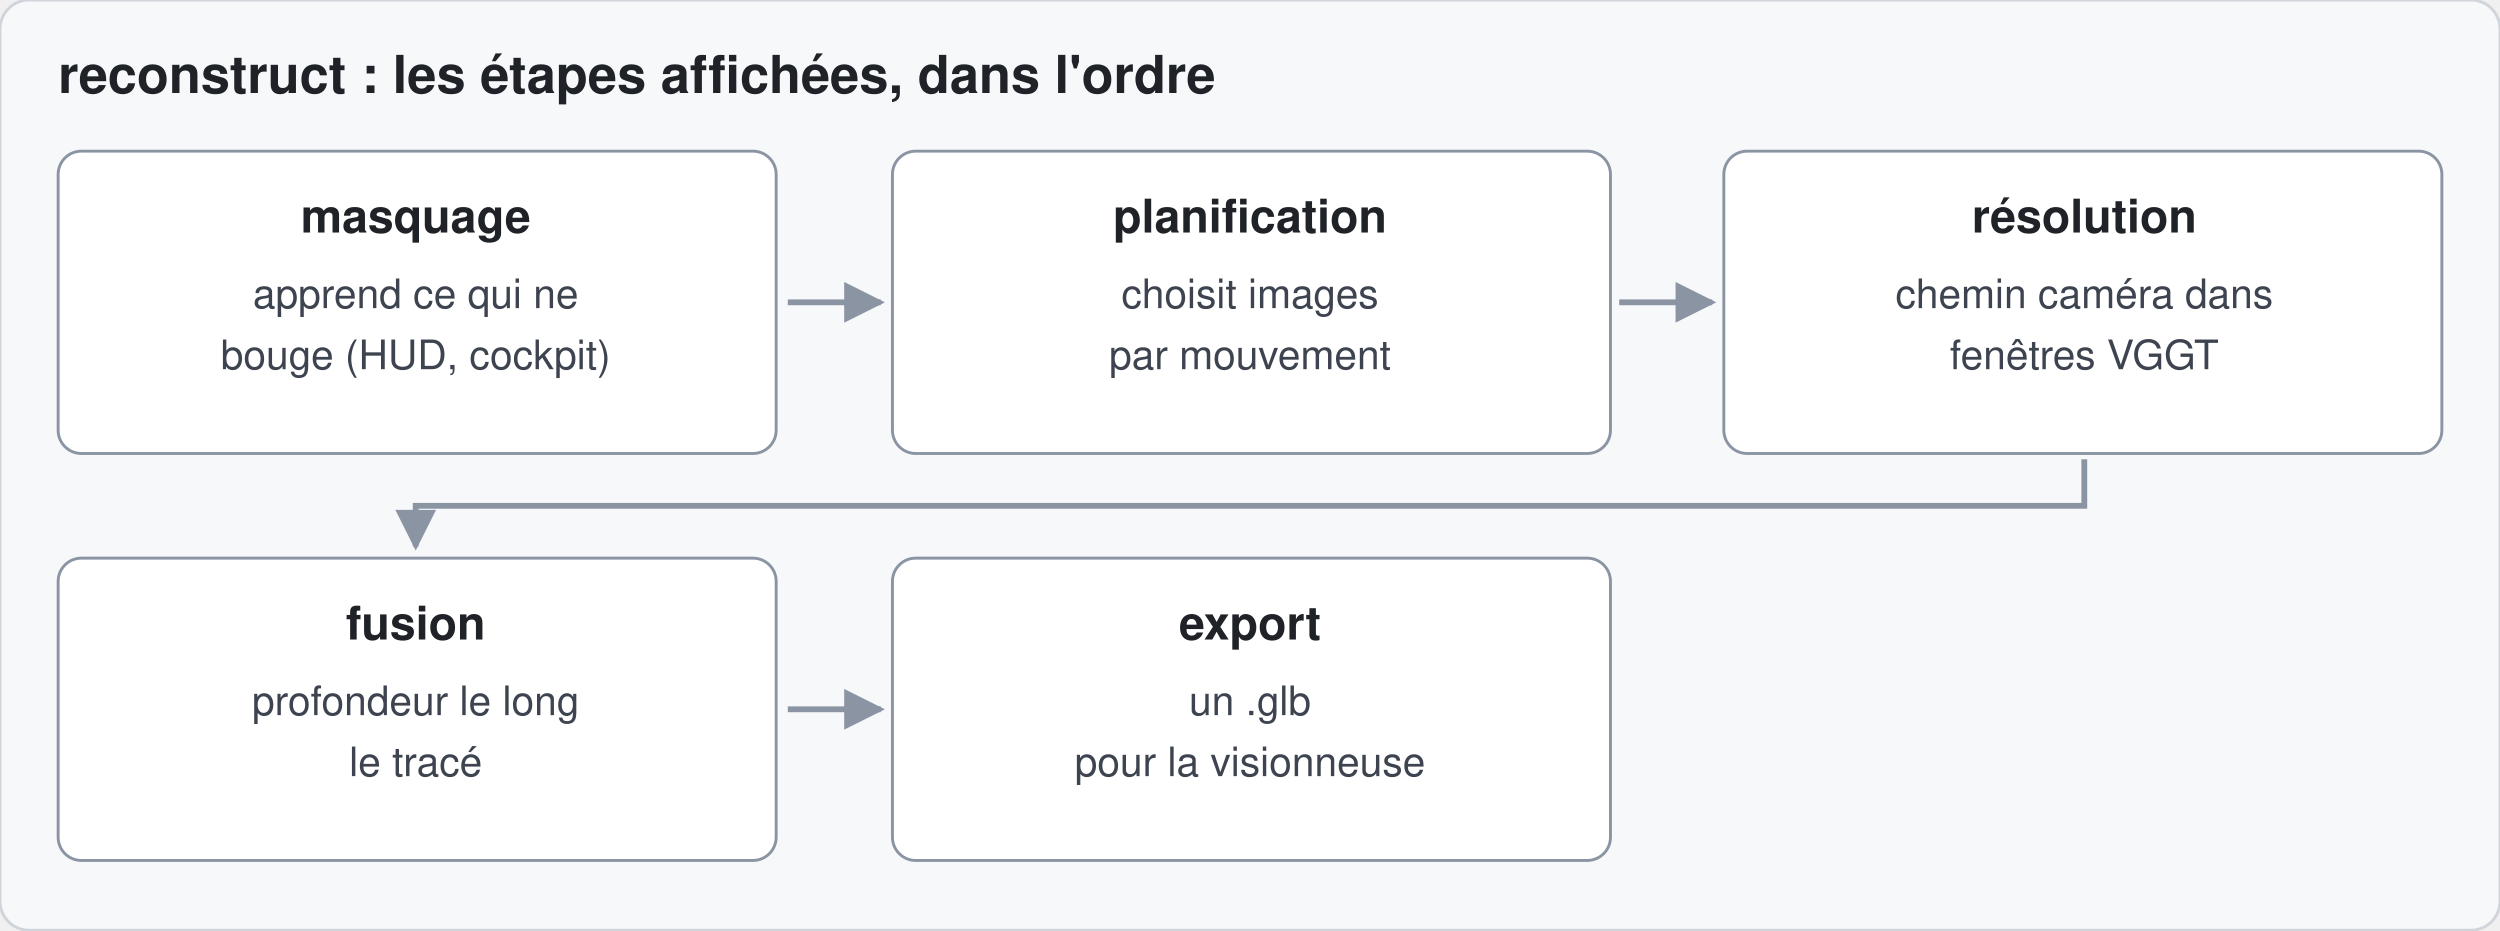
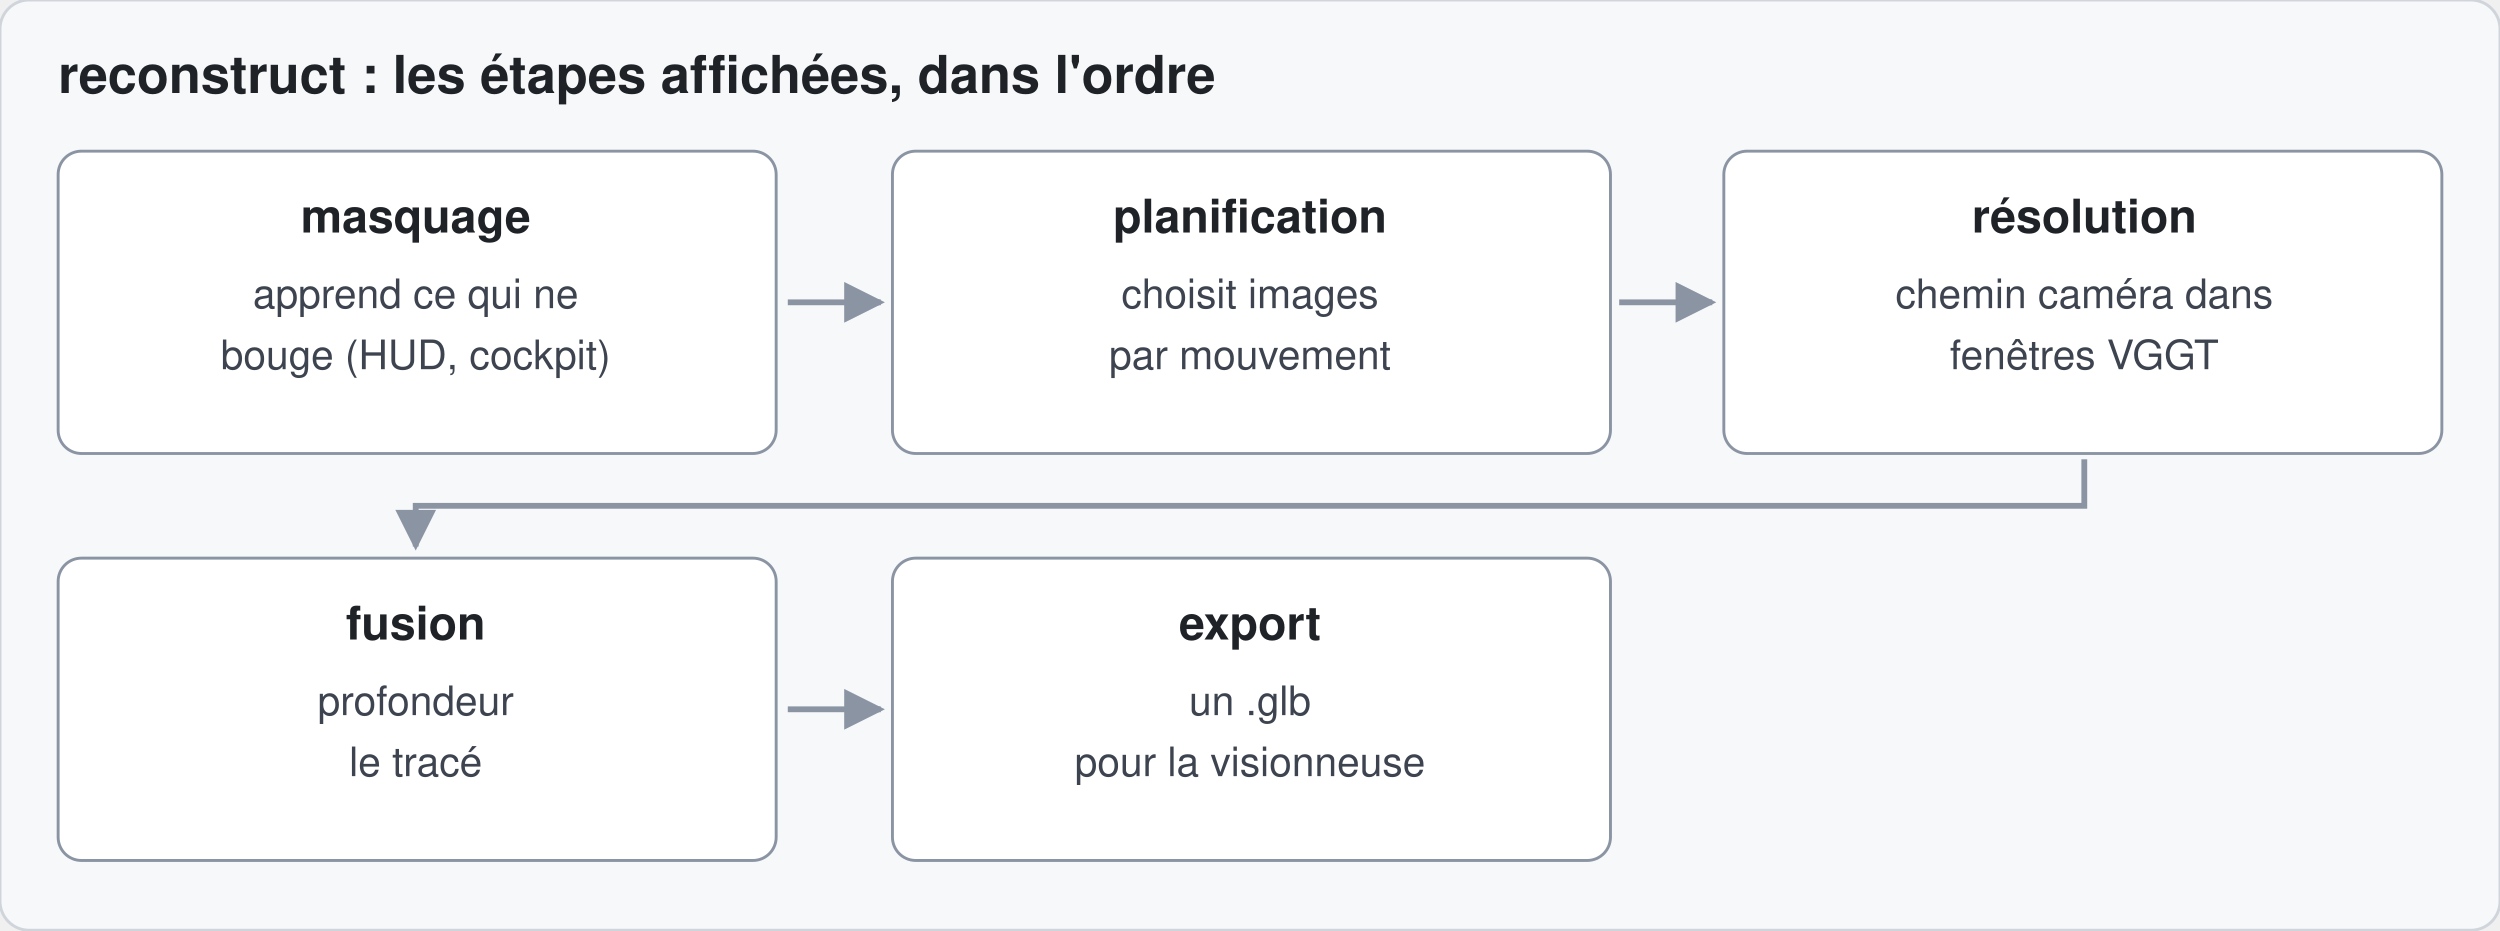
<svg xmlns="http://www.w3.org/2000/svg" width="860" height="320" viewBox="0 0 860 320" role="img" aria-label="reconstruct: the stages it prints, in order">
  <rect width="860" height="320" rx="10" fill="#f7f8fa" stroke="#d0d4db" />
  <defs>
    <marker id="a" viewBox="0 0 10 10" refX="9" refY="5" markerWidth="7" markerHeight="7" orient="auto-start-reverse">
      <path d="M0,0 L10,5 L0,10 z" fill="#8a94a3" />
    </marker>
  </defs>
  <text x="20" y="32" font-family="Segoe UI,Helvetica,Arial,sans-serif" font-size="18" font-weight="600" fill="#1f2328" text-anchor="start">reconstruct : les étapes affichées, dans l'ordre</text>
  <rect x="20" y="52" width="247" height="104" rx="8" fill="#ffffff" stroke="#8a94a3" />
  <text x="143" y="80" font-family="Segoe UI,Helvetica,Arial,sans-serif" font-size="16" font-weight="600" fill="#1f2328" text-anchor="middle">masquage</text>
  <text x="143" y="106" font-family="Segoe UI,Helvetica,Arial,sans-serif" font-size="14" font-weight="400" fill="#3d4450" text-anchor="middle">apprend ce qui ne</text>
  <text x="143" y="127" font-family="Segoe UI,Helvetica,Arial,sans-serif" font-size="14" font-weight="400" fill="#3d4450" text-anchor="middle">bouge (HUD, cockpit)</text>
  <rect x="307" y="52" width="247" height="104" rx="8" fill="#ffffff" stroke="#8a94a3" />
  <text x="430" y="80" font-family="Segoe UI,Helvetica,Arial,sans-serif" font-size="16" font-weight="600" fill="#1f2328" text-anchor="middle">planification</text>
  <text x="430" y="106" font-family="Segoe UI,Helvetica,Arial,sans-serif" font-size="14" font-weight="400" fill="#3d4450" text-anchor="middle">choisit images</text>
  <text x="430" y="127" font-family="Segoe UI,Helvetica,Arial,sans-serif" font-size="14" font-weight="400" fill="#3d4450" text-anchor="middle">par mouvement</text>
  <rect x="593" y="52" width="247" height="104" rx="8" fill="#ffffff" stroke="#8a94a3" />
  <text x="717" y="80" font-family="Segoe UI,Helvetica,Arial,sans-serif" font-size="16" font-weight="600" fill="#1f2328" text-anchor="middle">résolution</text>
  <text x="717" y="106" font-family="Segoe UI,Helvetica,Arial,sans-serif" font-size="14" font-weight="400" fill="#3d4450" text-anchor="middle">chemin caméra dans</text>
  <text x="717" y="127" font-family="Segoe UI,Helvetica,Arial,sans-serif" font-size="14" font-weight="400" fill="#3d4450" text-anchor="middle">fenêtres VGGT</text>
  <rect x="20" y="192" width="247" height="104" rx="8" fill="#ffffff" stroke="#8a94a3" />
  <text x="143" y="220" font-family="Segoe UI,Helvetica,Arial,sans-serif" font-size="16" font-weight="600" fill="#1f2328" text-anchor="middle">fusion</text>
-   <text x="143" y="246" font-family="Segoe UI,Helvetica,Arial,sans-serif" font-size="14" font-weight="400" fill="#3d4450" text-anchor="middle">profondeur le long</text>
+   <text x="143" y="246" font-family="Segoe UI,Helvetica,Arial,sans-serif" font-size="14" font-weight="400" fill="#3d4450" text-anchor="middle">profondeur</text>
  <text x="143" y="267" font-family="Segoe UI,Helvetica,Arial,sans-serif" font-size="14" font-weight="400" fill="#3d4450" text-anchor="middle">le tracé</text>
  <rect x="307" y="192" width="247" height="104" rx="8" fill="#ffffff" stroke="#8a94a3" />
  <text x="430" y="220" font-family="Segoe UI,Helvetica,Arial,sans-serif" font-size="16" font-weight="600" fill="#1f2328" text-anchor="middle">export</text>
  <text x="430" y="246" font-family="Segoe UI,Helvetica,Arial,sans-serif" font-size="14" font-weight="400" fill="#3d4450" text-anchor="middle">un .glb</text>
  <text x="430" y="267" font-family="Segoe UI,Helvetica,Arial,sans-serif" font-size="14" font-weight="400" fill="#3d4450" text-anchor="middle">pour la visionneuse</text>
  <line x1="271" y1="104.0" x2="303" y2="104.0" stroke="#8a94a3" stroke-width="2" marker-end="url(#a)" />
  <line x1="557" y1="104.0" x2="589" y2="104.0" stroke="#8a94a3" stroke-width="2" marker-end="url(#a)" />
  <path d="M717,158 V174 H143 V188" fill="none" stroke="#8a94a3" stroke-width="2" marker-end="url(#a)" />
  <line x1="271" y1="244.0" x2="303" y2="244.0" stroke="#8a94a3" stroke-width="2" marker-end="url(#a)" />
</svg>
